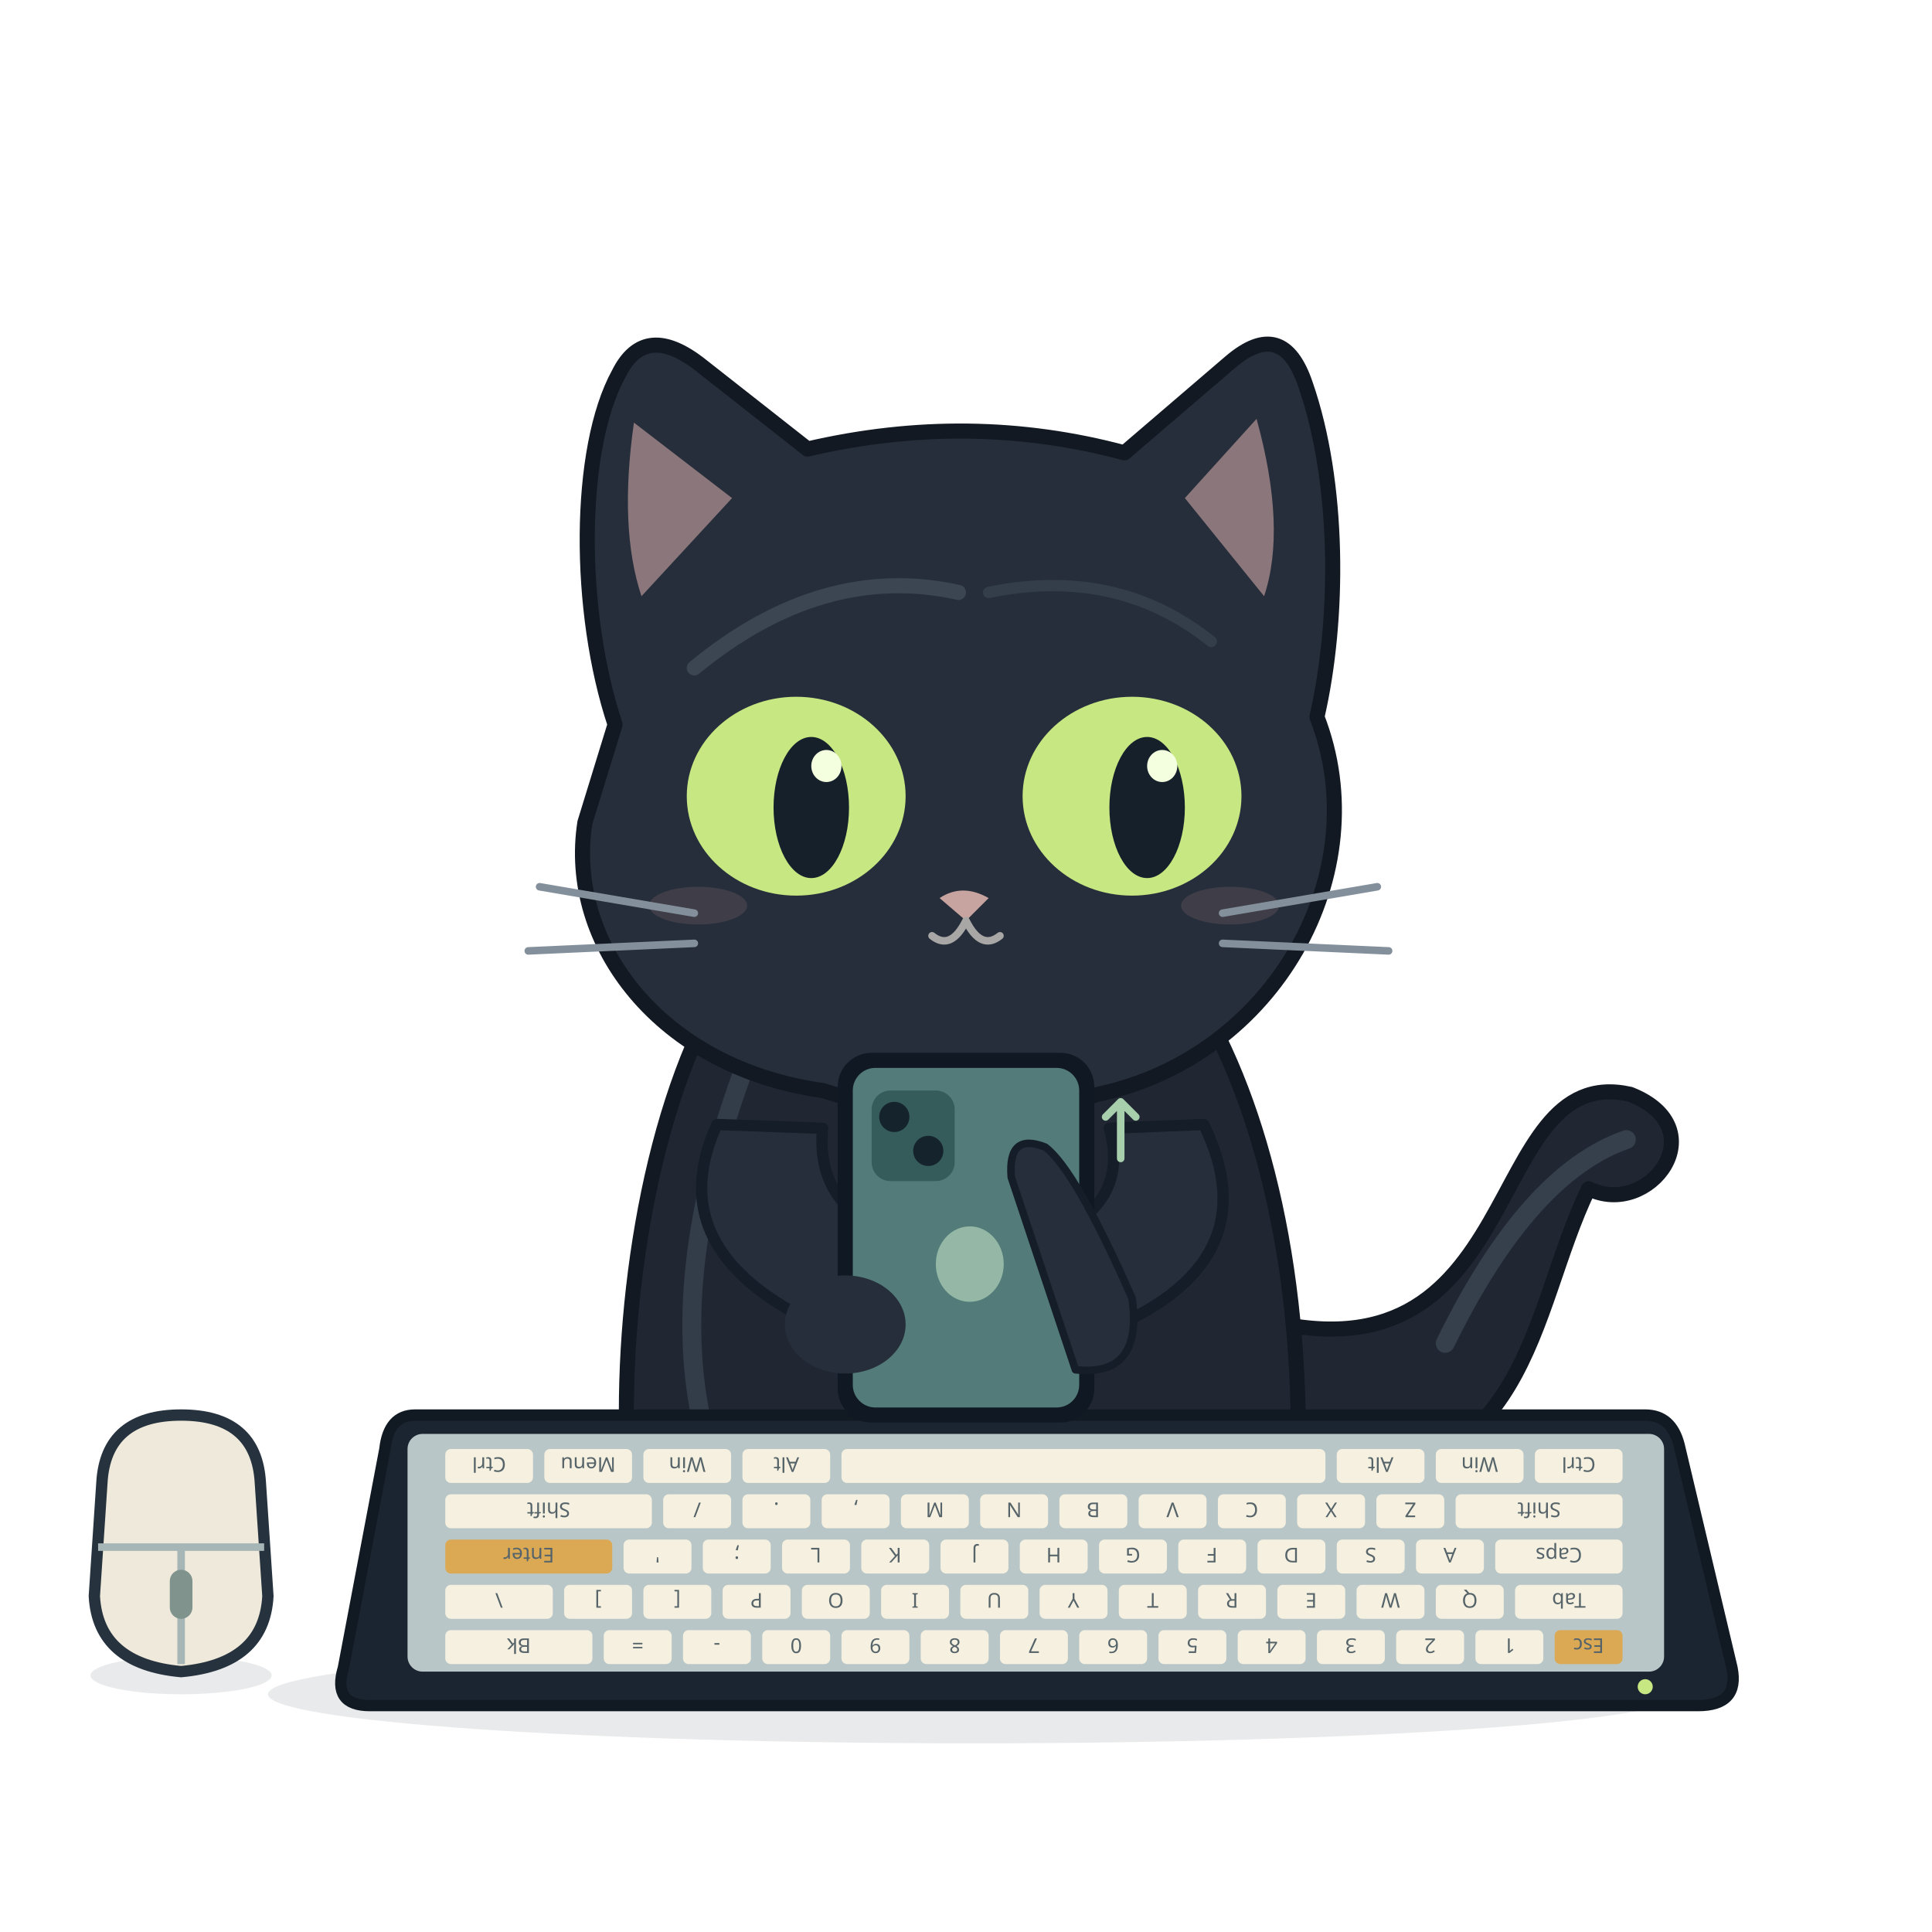
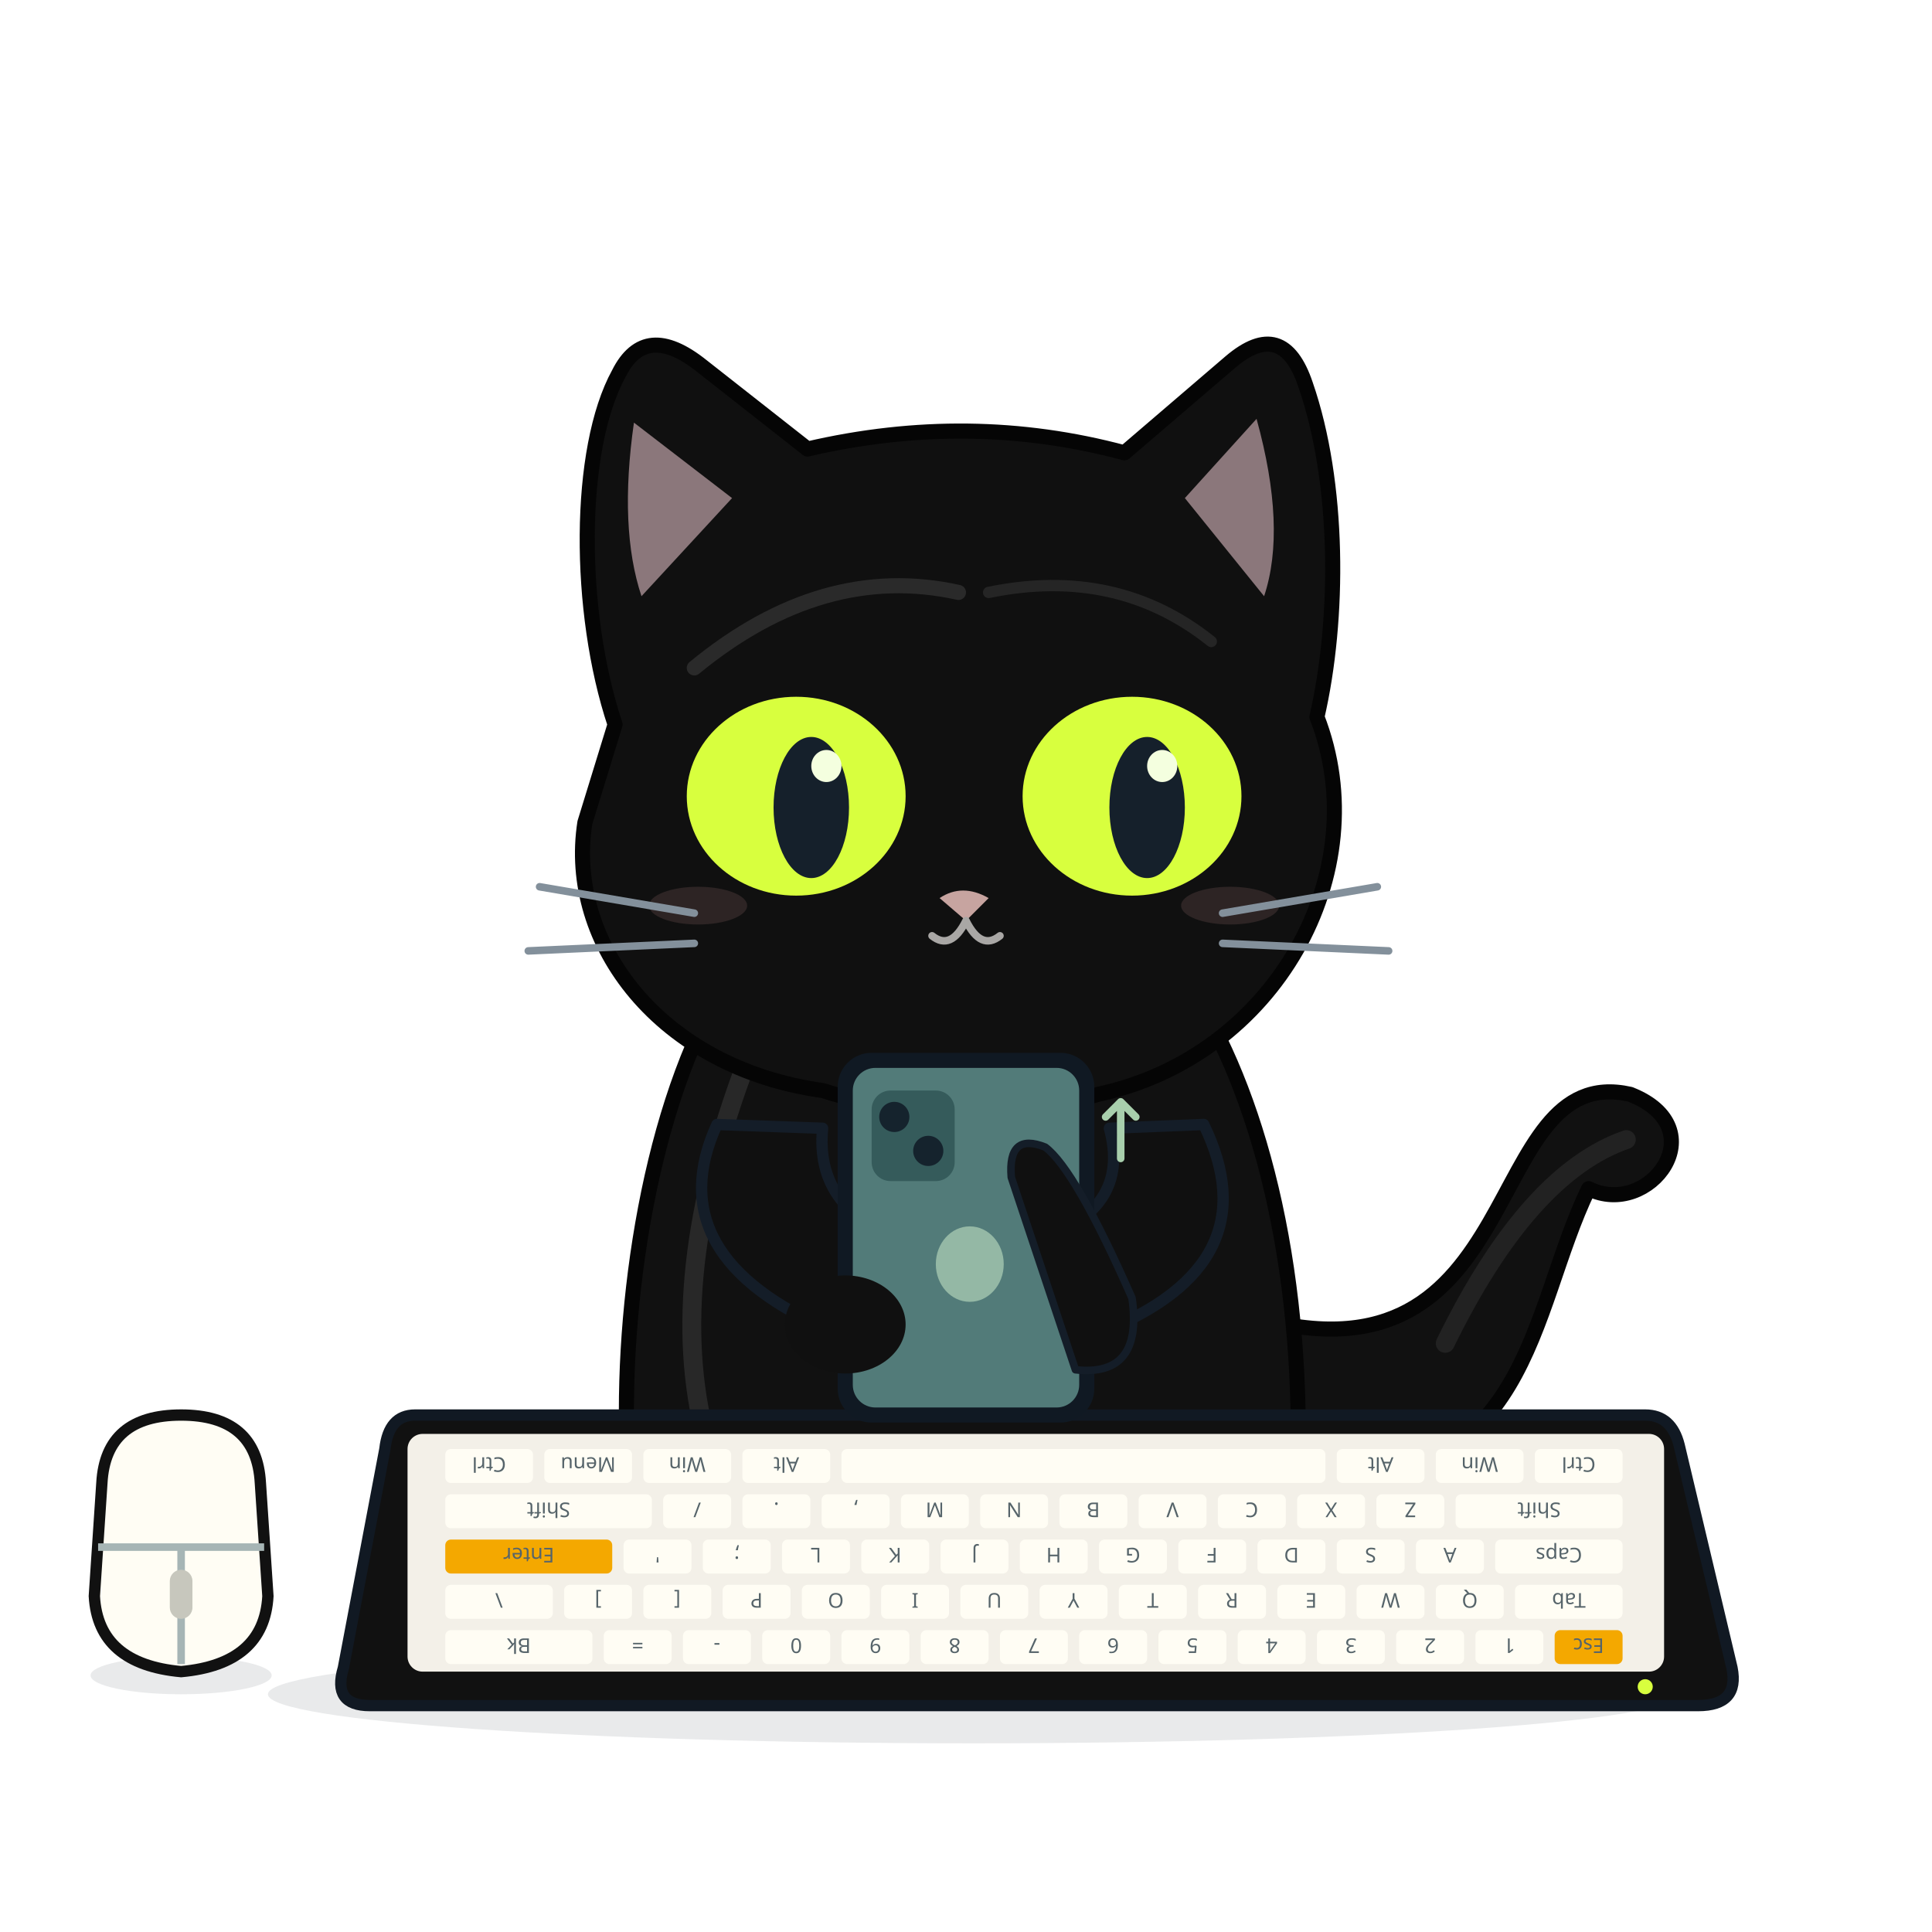
<svg xmlns="http://www.w3.org/2000/svg" width="512" height="512" viewBox="0 0 512 512">
  <ellipse cx="258" cy="449" rx="187" ry="13" fill="#17212d18" />
-   <path d="M 332 349 C 406 370 392 281 432 290 C 455 299 437 323 421 315 C 405 348 406 395 345 393 Z" fill="#202733" stroke="#121923" stroke-width="4" stroke-linejoin="round" />
-   <path d="M 383 356 Q 405 311 431 302" fill="none" stroke="#35404c" stroke-width="5" stroke-linecap="round" />
-   <path d="M 198 252 C 176 280 166 332 166 374 Q 163 407 195 413 L 316 413 Q 349 410 344 374 C 343 321 329 278 310 254 Z" fill="#202733" stroke="#121923" stroke-width="4" stroke-linecap="round" stroke-linejoin="round" />
-   <path d="M 198 281 Q 176 339 187 381" fill="none" stroke="#333d49" stroke-width="5" stroke-linecap="round" stroke-linejoin="round" />
+   <path d="M 332 349 C 406 370 392 281 432 290 C 455 299 437 323 421 315 C 405 348 406 395 345 393 Z" fill="#111111" stroke="#050505" stroke-width="4" stroke-linejoin="round" />
+   <path d="M 383 356 Q 405 311 431 302" fill="none" stroke="#222222" stroke-width="5" stroke-linecap="round" />
+   <path d="M 198 252 C 176 280 166 332 166 374 Q 163 407 195 413 L 316 413 Q 349 410 344 374 C 343 321 329 278 310 254 Z" fill="#111111" stroke="#050505" stroke-width="4" stroke-linecap="round" stroke-linejoin="round" />
+   <path d="M 198 281 Q 176 339 187 381" fill="none" stroke="#282828" stroke-width="5" stroke-linecap="round" stroke-linejoin="round" />
  <ellipse cx="210" cy="398" rx="36" ry="20" fill="#151d28" />
  <ellipse cx="303" cy="398" rx="36" ry="20" fill="#151d28" />
-   <path d="M 163 192 C 153 162 153 119 164 99 Q 171 85 186 97 L 214 119 Q 257 109 298 120 L 326 96 Q 340 84 346 102 C 355 128 355 164 349 190 C 365 231 338 280 291 290 Q 256 301 218 289 C 175 283 150 250 155 218 Z" fill="#252e3a" stroke="#121923" stroke-width="4" stroke-linecap="round" stroke-linejoin="round" />
+   <path d="M 163 192 C 153 162 153 119 164 99 Q 171 85 186 97 L 214 119 Q 257 109 298 120 L 326 96 Q 340 84 346 102 C 355 128 355 164 349 190 C 365 231 338 280 291 290 Q 256 301 218 289 C 175 283 150 250 155 218 Z" fill="#101010" stroke="#050505" stroke-width="4" stroke-linecap="round" stroke-linejoin="round" />
  <path d="M 168 112 Q 164 140 170 158 L 194 132 Z" fill="#8b777b" stroke="none" stroke-width="1" stroke-linecap="round" stroke-linejoin="round" />
  <path d="M 333 111 Q 341 140 335 158 L 314 132 Z" fill="#8b777b" stroke="none" stroke-width="1" stroke-linecap="round" stroke-linejoin="round" />
-   <path d="M 184 177 Q 218 149 254 157" fill="none" stroke="#3b4652" stroke-width="4" stroke-linecap="round" stroke-linejoin="round" />
-   <path d="M 262 157 Q 296 150 321 170" fill="none" stroke="#333e4a" stroke-width="3" stroke-linecap="round" stroke-linejoin="round" />
-   <ellipse cx="211" cy="211" rx="29" ry="26.35" fill="#c7e782" />
+   <path d="M 184 177 Q 218 149 254 157" fill="none" stroke="#2a2a2a" stroke-width="4" stroke-linecap="round" stroke-linejoin="round" />
+   <path d="M 262 157 Q 296 150 321 170" fill="none" stroke="#252525" stroke-width="3" stroke-linecap="round" stroke-linejoin="round" />
+   <ellipse cx="211" cy="211" rx="29" ry="26.35" fill="#d8ff3e" />
  <ellipse cx="215" cy="214" rx="10" ry="18.7" fill="#15202b" />
  <ellipse cx="219" cy="203" rx="4" ry="4.25" fill="#f4ffdf" />
-   <ellipse cx="300" cy="211" rx="29" ry="26.35" fill="#c7e782" />
+   <ellipse cx="300" cy="211" rx="29" ry="26.35" fill="#d8ff3e" />
  <ellipse cx="304" cy="214" rx="10" ry="18.7" fill="#15202b" />
  <ellipse cx="308" cy="203" rx="4" ry="4.25" fill="#f4ffdf" />
  <ellipse cx="185" cy="240" rx="13" ry="5" fill="#db9e9e24" />
  <ellipse cx="326" cy="240" rx="13" ry="5" fill="#db9e9e24" />
  <path d="M 249 238 Q 255 234 262 238 L 256 244 Z" fill="#c7a4a0" stroke="none" stroke-width="1" stroke-linecap="round" stroke-linejoin="round" />
  <path d="M 256 244 Q 252 252 247 248 M 256 244 Q 260 252 265 248" fill="none" stroke="#a9a7a5" stroke-width="2" stroke-linecap="round" stroke-linejoin="round" />
  <path d="M 184 242 L 143 235" fill="none" stroke="#83909b" stroke-width="2" stroke-linecap="round" stroke-linejoin="round" />
  <path d="M 184 250 L 140 252" fill="none" stroke="#83909b" stroke-width="2" stroke-linecap="round" stroke-linejoin="round" />
  <path d="M 324 242 L 365 235" fill="none" stroke="#83909b" stroke-width="2" stroke-linecap="round" stroke-linejoin="round" />
  <path d="M 324 250 L 368 252" fill="none" stroke="#83909b" stroke-width="2" stroke-linecap="round" stroke-linejoin="round" />
-   <path d="M 110 375 L 436 375 Q 443 375 445 383 L 459 442 Q 461 452 450 452 L 98 452 Q 88 452 91 442 L 102 384 Q 103 375 110 375 Z" fill="#1b2431" stroke="#111923" stroke-width="3" stroke-linecap="round" stroke-linejoin="round" />
-   <rect x="108" y="380" width="333" height="63" rx="4" fill="#b8c6c7" />
+   <path d="M 110 375 L 436 375 Q 443 375 445 383 L 459 442 Q 461 452 450 452 L 98 452 Q 88 452 91 442 L 102 384 Q 103 375 110 375 Z" fill="#111111" stroke="#111923" stroke-width="3" stroke-linecap="round" stroke-linejoin="round" />
+   <rect x="108" y="380" width="333" height="63" rx="4" fill="#f3f0e8" />
  <g transform="rotate(180 275 409)">
-     <rect x="120" y="377" width="18" height="9" rx="1.5" fill="#dba954" />
+     <rect x="120" y="377" width="18" height="9" rx="1.5" fill="#f4a800" />
    <text x="129.0" y="383.8" text-anchor="middle" font-family="sans-serif" font-size="5.4" fill="#56646a">Esc</text>
-     <rect x="141" y="377" width="18" height="9" rx="1.5" fill="#f5f0df" />
+     <rect x="141" y="377" width="18" height="9" rx="1.5" fill="#fffdf4" />
    <text x="150.0" y="383.8" text-anchor="middle" font-family="sans-serif" font-size="5.4" fill="#56646a">1</text>
-     <rect x="162" y="377" width="18" height="9" rx="1.5" fill="#f5f0df" />
+     <rect x="162" y="377" width="18" height="9" rx="1.5" fill="#fffdf4" />
    <text x="171.0" y="383.8" text-anchor="middle" font-family="sans-serif" font-size="5.4" fill="#56646a">2</text>
-     <rect x="183" y="377" width="18" height="9" rx="1.5" fill="#f5f0df" />
+     <rect x="183" y="377" width="18" height="9" rx="1.5" fill="#fffdf4" />
    <text x="192.0" y="383.8" text-anchor="middle" font-family="sans-serif" font-size="5.4" fill="#56646a">3</text>
-     <rect x="204" y="377" width="18" height="9" rx="1.5" fill="#f5f0df" />
+     <rect x="204" y="377" width="18" height="9" rx="1.5" fill="#fffdf4" />
    <text x="213.0" y="383.8" text-anchor="middle" font-family="sans-serif" font-size="5.4" fill="#56646a">4</text>
-     <rect x="225" y="377" width="18" height="9" rx="1.5" fill="#f5f0df" />
+     <rect x="225" y="377" width="18" height="9" rx="1.5" fill="#fffdf4" />
    <text x="234.0" y="383.8" text-anchor="middle" font-family="sans-serif" font-size="5.4" fill="#56646a">5</text>
-     <rect x="246" y="377" width="18" height="9" rx="1.5" fill="#f5f0df" />
+     <rect x="246" y="377" width="18" height="9" rx="1.5" fill="#fffdf4" />
    <text x="255.0" y="383.8" text-anchor="middle" font-family="sans-serif" font-size="5.4" fill="#56646a">6</text>
-     <rect x="267" y="377" width="18" height="9" rx="1.5" fill="#f5f0df" />
+     <rect x="267" y="377" width="18" height="9" rx="1.5" fill="#fffdf4" />
    <text x="276.0" y="383.8" text-anchor="middle" font-family="sans-serif" font-size="5.4" fill="#56646a">7</text>
-     <rect x="288" y="377" width="18" height="9" rx="1.5" fill="#f5f0df" />
+     <rect x="288" y="377" width="18" height="9" rx="1.5" fill="#fffdf4" />
    <text x="297.0" y="383.8" text-anchor="middle" font-family="sans-serif" font-size="5.4" fill="#56646a">8</text>
-     <rect x="309" y="377" width="18" height="9" rx="1.5" fill="#f5f0df" />
+     <rect x="309" y="377" width="18" height="9" rx="1.5" fill="#fffdf4" />
    <text x="318.0" y="383.8" text-anchor="middle" font-family="sans-serif" font-size="5.4" fill="#56646a">9</text>
-     <rect x="330" y="377" width="18" height="9" rx="1.5" fill="#f5f0df" />
+     <rect x="330" y="377" width="18" height="9" rx="1.5" fill="#fffdf4" />
    <text x="339.0" y="383.8" text-anchor="middle" font-family="sans-serif" font-size="5.4" fill="#56646a">0</text>
-     <rect x="351" y="377" width="18" height="9" rx="1.5" fill="#f5f0df" />
+     <rect x="351" y="377" width="18" height="9" rx="1.5" fill="#fffdf4" />
    <text x="360.0" y="383.8" text-anchor="middle" font-family="sans-serif" font-size="5.4" fill="#56646a">-</text>
-     <rect x="372" y="377" width="18" height="9" rx="1.5" fill="#f5f0df" />
+     <rect x="372" y="377" width="18" height="9" rx="1.5" fill="#fffdf4" />
    <text x="381.0" y="383.8" text-anchor="middle" font-family="sans-serif" font-size="5.4" fill="#56646a">=</text>
-     <rect x="393" y="377" width="39" height="9" rx="1.5" fill="#f5f0df" />
+     <rect x="393" y="377" width="39" height="9" rx="1.5" fill="#fffdf4" />
    <text x="412.5" y="383.8" text-anchor="middle" font-family="sans-serif" font-size="5.4" fill="#56646a">Bk</text>
-     <rect x="120" y="389" width="28.5" height="9" rx="1.5" fill="#f5f0df" />
+     <rect x="120" y="389" width="28.5" height="9" rx="1.5" fill="#fffdf4" />
    <text x="134.25" y="395.8" text-anchor="middle" font-family="sans-serif" font-size="5.4" fill="#56646a">Tab</text>
-     <rect x="151.5" y="389" width="18" height="9" rx="1.5" fill="#f5f0df" />
+     <rect x="151.5" y="389" width="18" height="9" rx="1.5" fill="#fffdf4" />
    <text x="160.5" y="395.8" text-anchor="middle" font-family="sans-serif" font-size="5.4" fill="#56646a">Q</text>
-     <rect x="172.5" y="389" width="18" height="9" rx="1.5" fill="#f5f0df" />
+     <rect x="172.5" y="389" width="18" height="9" rx="1.5" fill="#fffdf4" />
    <text x="181.5" y="395.8" text-anchor="middle" font-family="sans-serif" font-size="5.4" fill="#56646a">W</text>
-     <rect x="193.5" y="389" width="18" height="9" rx="1.5" fill="#f5f0df" />
+     <rect x="193.5" y="389" width="18" height="9" rx="1.5" fill="#fffdf4" />
    <text x="202.5" y="395.8" text-anchor="middle" font-family="sans-serif" font-size="5.4" fill="#56646a">E</text>
-     <rect x="214.5" y="389" width="18" height="9" rx="1.5" fill="#f5f0df" />
+     <rect x="214.5" y="389" width="18" height="9" rx="1.5" fill="#fffdf4" />
    <text x="223.5" y="395.8" text-anchor="middle" font-family="sans-serif" font-size="5.4" fill="#56646a">R</text>
-     <rect x="235.5" y="389" width="18" height="9" rx="1.5" fill="#f5f0df" />
+     <rect x="235.5" y="389" width="18" height="9" rx="1.5" fill="#fffdf4" />
    <text x="244.5" y="395.8" text-anchor="middle" font-family="sans-serif" font-size="5.4" fill="#56646a">T</text>
-     <rect x="256.5" y="389" width="18" height="9" rx="1.5" fill="#f5f0df" />
+     <rect x="256.5" y="389" width="18" height="9" rx="1.5" fill="#fffdf4" />
    <text x="265.5" y="395.8" text-anchor="middle" font-family="sans-serif" font-size="5.4" fill="#56646a">Y</text>
-     <rect x="277.5" y="389" width="18" height="9" rx="1.5" fill="#f5f0df" />
+     <rect x="277.5" y="389" width="18" height="9" rx="1.5" fill="#fffdf4" />
    <text x="286.5" y="395.8" text-anchor="middle" font-family="sans-serif" font-size="5.4" fill="#56646a">U</text>
-     <rect x="298.5" y="389" width="18" height="9" rx="1.5" fill="#f5f0df" />
+     <rect x="298.5" y="389" width="18" height="9" rx="1.5" fill="#fffdf4" />
    <text x="307.5" y="395.8" text-anchor="middle" font-family="sans-serif" font-size="5.4" fill="#56646a">I</text>
-     <rect x="319.5" y="389" width="18" height="9" rx="1.5" fill="#f5f0df" />
+     <rect x="319.5" y="389" width="18" height="9" rx="1.5" fill="#fffdf4" />
    <text x="328.5" y="395.8" text-anchor="middle" font-family="sans-serif" font-size="5.4" fill="#56646a">O</text>
-     <rect x="340.5" y="389" width="18" height="9" rx="1.5" fill="#f5f0df" />
+     <rect x="340.5" y="389" width="18" height="9" rx="1.5" fill="#fffdf4" />
    <text x="349.5" y="395.8" text-anchor="middle" font-family="sans-serif" font-size="5.4" fill="#56646a">P</text>
-     <rect x="361.5" y="389" width="18" height="9" rx="1.5" fill="#f5f0df" />
+     <rect x="361.5" y="389" width="18" height="9" rx="1.5" fill="#fffdf4" />
    <text x="370.5" y="395.8" text-anchor="middle" font-family="sans-serif" font-size="5.4" fill="#56646a">[</text>
-     <rect x="382.5" y="389" width="18" height="9" rx="1.5" fill="#f5f0df" />
+     <rect x="382.5" y="389" width="18" height="9" rx="1.5" fill="#fffdf4" />
    <text x="391.5" y="395.8" text-anchor="middle" font-family="sans-serif" font-size="5.4" fill="#56646a">]</text>
-     <rect x="403.5" y="389" width="28.5" height="9" rx="1.5" fill="#f5f0df" />
+     <rect x="403.5" y="389" width="28.5" height="9" rx="1.5" fill="#fffdf4" />
    <text x="417.75" y="395.8" text-anchor="middle" font-family="sans-serif" font-size="5.4" fill="#56646a">\</text>
-     <rect x="120" y="401" width="33.75" height="9" rx="1.5" fill="#f5f0df" />
+     <rect x="120" y="401" width="33.75" height="9" rx="1.5" fill="#fffdf4" />
    <text x="136.875" y="407.8" text-anchor="middle" font-family="sans-serif" font-size="5.4" fill="#56646a">Caps</text>
-     <rect x="156.75" y="401" width="18" height="9" rx="1.5" fill="#f5f0df" />
+     <rect x="156.75" y="401" width="18" height="9" rx="1.5" fill="#fffdf4" />
    <text x="165.75" y="407.8" text-anchor="middle" font-family="sans-serif" font-size="5.4" fill="#56646a">A</text>
-     <rect x="177.75" y="401" width="18" height="9" rx="1.5" fill="#f5f0df" />
+     <rect x="177.75" y="401" width="18" height="9" rx="1.5" fill="#fffdf4" />
    <text x="186.75" y="407.8" text-anchor="middle" font-family="sans-serif" font-size="5.4" fill="#56646a">S</text>
-     <rect x="198.75" y="401" width="18" height="9" rx="1.5" fill="#f5f0df" />
+     <rect x="198.75" y="401" width="18" height="9" rx="1.5" fill="#fffdf4" />
    <text x="207.75" y="407.8" text-anchor="middle" font-family="sans-serif" font-size="5.4" fill="#56646a">D</text>
-     <rect x="219.75" y="401" width="18" height="9" rx="1.5" fill="#f5f0df" />
+     <rect x="219.75" y="401" width="18" height="9" rx="1.5" fill="#fffdf4" />
    <text x="228.75" y="407.8" text-anchor="middle" font-family="sans-serif" font-size="5.4" fill="#56646a">F</text>
-     <rect x="240.75" y="401" width="18" height="9" rx="1.5" fill="#f5f0df" />
+     <rect x="240.75" y="401" width="18" height="9" rx="1.5" fill="#fffdf4" />
    <text x="249.75" y="407.8" text-anchor="middle" font-family="sans-serif" font-size="5.4" fill="#56646a">G</text>
-     <rect x="261.75" y="401" width="18" height="9" rx="1.5" fill="#f5f0df" />
+     <rect x="261.75" y="401" width="18" height="9" rx="1.5" fill="#fffdf4" />
    <text x="270.75" y="407.8" text-anchor="middle" font-family="sans-serif" font-size="5.4" fill="#56646a">H</text>
-     <rect x="282.75" y="401" width="18" height="9" rx="1.5" fill="#f5f0df" />
+     <rect x="282.75" y="401" width="18" height="9" rx="1.5" fill="#fffdf4" />
    <text x="291.75" y="407.8" text-anchor="middle" font-family="sans-serif" font-size="5.4" fill="#56646a">J</text>
-     <rect x="303.75" y="401" width="18" height="9" rx="1.5" fill="#f5f0df" />
+     <rect x="303.75" y="401" width="18" height="9" rx="1.5" fill="#fffdf4" />
    <text x="312.75" y="407.8" text-anchor="middle" font-family="sans-serif" font-size="5.4" fill="#56646a">K</text>
-     <rect x="324.75" y="401" width="18" height="9" rx="1.5" fill="#f5f0df" />
+     <rect x="324.75" y="401" width="18" height="9" rx="1.5" fill="#fffdf4" />
    <text x="333.75" y="407.8" text-anchor="middle" font-family="sans-serif" font-size="5.4" fill="#56646a">L</text>
-     <rect x="345.75" y="401" width="18" height="9" rx="1.5" fill="#f5f0df" />
+     <rect x="345.75" y="401" width="18" height="9" rx="1.5" fill="#fffdf4" />
    <text x="354.75" y="407.8" text-anchor="middle" font-family="sans-serif" font-size="5.4" fill="#56646a">;</text>
-     <rect x="366.75" y="401" width="18" height="9" rx="1.5" fill="#f5f0df" />
+     <rect x="366.75" y="401" width="18" height="9" rx="1.5" fill="#fffdf4" />
    <text x="375.75" y="407.8" text-anchor="middle" font-family="sans-serif" font-size="5.4" fill="#56646a">'</text>
-     <rect x="387.75" y="401" width="44.25" height="9" rx="1.5" fill="#dba954" />
+     <rect x="387.75" y="401" width="44.25" height="9" rx="1.5" fill="#f4a800" />
    <text x="409.875" y="407.8" text-anchor="middle" font-family="sans-serif" font-size="5.4" fill="#56646a">Enter</text>
-     <rect x="120" y="413" width="44.25" height="9" rx="1.5" fill="#f5f0df" />
+     <rect x="120" y="413" width="44.25" height="9" rx="1.5" fill="#fffdf4" />
    <text x="142.125" y="419.8" text-anchor="middle" font-family="sans-serif" font-size="5.4" fill="#56646a">Shift</text>
-     <rect x="167.25" y="413" width="18" height="9" rx="1.5" fill="#f5f0df" />
+     <rect x="167.25" y="413" width="18" height="9" rx="1.5" fill="#fffdf4" />
    <text x="176.25" y="419.8" text-anchor="middle" font-family="sans-serif" font-size="5.4" fill="#56646a">Z</text>
-     <rect x="188.25" y="413" width="18" height="9" rx="1.5" fill="#f5f0df" />
+     <rect x="188.25" y="413" width="18" height="9" rx="1.5" fill="#fffdf4" />
    <text x="197.25" y="419.8" text-anchor="middle" font-family="sans-serif" font-size="5.4" fill="#56646a">X</text>
-     <rect x="209.25" y="413" width="18" height="9" rx="1.5" fill="#f5f0df" />
+     <rect x="209.25" y="413" width="18" height="9" rx="1.5" fill="#fffdf4" />
    <text x="218.25" y="419.8" text-anchor="middle" font-family="sans-serif" font-size="5.4" fill="#56646a">C</text>
-     <rect x="230.25" y="413" width="18" height="9" rx="1.5" fill="#f5f0df" />
+     <rect x="230.25" y="413" width="18" height="9" rx="1.5" fill="#fffdf4" />
    <text x="239.25" y="419.8" text-anchor="middle" font-family="sans-serif" font-size="5.4" fill="#56646a">V</text>
-     <rect x="251.25" y="413" width="18" height="9" rx="1.5" fill="#f5f0df" />
+     <rect x="251.25" y="413" width="18" height="9" rx="1.5" fill="#fffdf4" />
    <text x="260.25" y="419.8" text-anchor="middle" font-family="sans-serif" font-size="5.4" fill="#56646a">B</text>
-     <rect x="272.25" y="413" width="18" height="9" rx="1.5" fill="#f5f0df" />
+     <rect x="272.25" y="413" width="18" height="9" rx="1.5" fill="#fffdf4" />
    <text x="281.25" y="419.8" text-anchor="middle" font-family="sans-serif" font-size="5.4" fill="#56646a">N</text>
-     <rect x="293.25" y="413" width="18" height="9" rx="1.5" fill="#f5f0df" />
+     <rect x="293.25" y="413" width="18" height="9" rx="1.5" fill="#fffdf4" />
    <text x="302.25" y="419.8" text-anchor="middle" font-family="sans-serif" font-size="5.4" fill="#56646a">M</text>
-     <rect x="314.25" y="413" width="18" height="9" rx="1.5" fill="#f5f0df" />
+     <rect x="314.25" y="413" width="18" height="9" rx="1.5" fill="#fffdf4" />
    <text x="323.25" y="419.8" text-anchor="middle" font-family="sans-serif" font-size="5.4" fill="#56646a">,</text>
-     <rect x="335.25" y="413" width="18" height="9" rx="1.5" fill="#f5f0df" />
+     <rect x="335.25" y="413" width="18" height="9" rx="1.5" fill="#fffdf4" />
    <text x="344.25" y="419.8" text-anchor="middle" font-family="sans-serif" font-size="5.4" fill="#56646a">.</text>
-     <rect x="356.25" y="413" width="18" height="9" rx="1.5" fill="#f5f0df" />
+     <rect x="356.25" y="413" width="18" height="9" rx="1.5" fill="#fffdf4" />
    <text x="365.25" y="419.8" text-anchor="middle" font-family="sans-serif" font-size="5.4" fill="#56646a">/</text>
-     <rect x="377.25" y="413" width="54.75" height="9" rx="1.5" fill="#f5f0df" />
+     <rect x="377.25" y="413" width="54.75" height="9" rx="1.5" fill="#fffdf4" />
    <text x="404.625" y="419.8" text-anchor="middle" font-family="sans-serif" font-size="5.4" fill="#56646a">Shift</text>
-     <rect x="120" y="425" width="23.25" height="9" rx="1.5" fill="#f5f0df" />
+     <rect x="120" y="425" width="23.25" height="9" rx="1.5" fill="#fffdf4" />
    <text x="131.625" y="431.8" text-anchor="middle" font-family="sans-serif" font-size="5.4" fill="#56646a">Ctrl</text>
-     <rect x="146.25" y="425" width="23.25" height="9" rx="1.5" fill="#f5f0df" />
+     <rect x="146.25" y="425" width="23.25" height="9" rx="1.5" fill="#fffdf4" />
    <text x="157.875" y="431.8" text-anchor="middle" font-family="sans-serif" font-size="5.4" fill="#56646a">Win</text>
-     <rect x="172.5" y="425" width="23.25" height="9" rx="1.5" fill="#f5f0df" />
+     <rect x="172.5" y="425" width="23.25" height="9" rx="1.5" fill="#fffdf4" />
    <text x="184.125" y="431.8" text-anchor="middle" font-family="sans-serif" font-size="5.4" fill="#56646a">Alt</text>
-     <rect x="198.75" y="425" width="128.25" height="9" rx="1.5" fill="#f5f0df" />
+     <rect x="198.75" y="425" width="128.25" height="9" rx="1.5" fill="#fffdf4" />
    <text x="262.875" y="431.8" text-anchor="middle" font-family="sans-serif" font-size="5.4" fill="#56646a" />
-     <rect x="330.0" y="425" width="23.25" height="9" rx="1.5" fill="#f5f0df" />
+     <rect x="330.0" y="425" width="23.25" height="9" rx="1.5" fill="#fffdf4" />
    <text x="341.625" y="431.8" text-anchor="middle" font-family="sans-serif" font-size="5.4" fill="#56646a">Alt</text>
-     <rect x="356.25" y="425" width="23.25" height="9" rx="1.5" fill="#f5f0df" />
+     <rect x="356.25" y="425" width="23.25" height="9" rx="1.5" fill="#fffdf4" />
    <text x="367.875" y="431.8" text-anchor="middle" font-family="sans-serif" font-size="5.4" fill="#56646a">Win</text>
-     <rect x="382.5" y="425" width="23.25" height="9" rx="1.5" fill="#f5f0df" />
+     <rect x="382.5" y="425" width="23.25" height="9" rx="1.5" fill="#fffdf4" />
    <text x="394.125" y="431.8" text-anchor="middle" font-family="sans-serif" font-size="5.4" fill="#56646a">Menu</text>
-     <rect x="408.75" y="425" width="23.25" height="9" rx="1.5" fill="#f5f0df" />
+     <rect x="408.75" y="425" width="23.25" height="9" rx="1.5" fill="#fffdf4" />
    <text x="420.375" y="431.8" text-anchor="middle" font-family="sans-serif" font-size="5.4" fill="#56646a">Ctrl</text>
  </g>
-   <ellipse cx="436" cy="447" rx="2" ry="2" fill="#c7e782" />
+   <ellipse cx="436" cy="447" rx="2" ry="2" fill="#d8ff3e" />
  <g transform="translate(0 0)">
    <ellipse cx="48" cy="444" rx="24" ry="5" fill="#17212d18" />
-     <path d="M 27 393 Q 28 375 48 375 Q 68 375 69 393 L 71 423 Q 70 441 48 443 Q 26 441 25 423 Z" fill="#eee9da" stroke="#26323e" stroke-width="3" />
+     <path d="M 27 393 Q 28 375 48 375 Q 68 375 69 393 L 71 423 Q 70 441 48 443 Q 26 441 25 423 Z" fill="#fffdf4" stroke="#111111" stroke-width="3" />
    <path d="M 26 410 H 70 M 48 410 V 441" fill="none" stroke="#a6b5b5" stroke-width="2" />
-     <rect x="45" y="416" width="6" height="13" rx="3" fill="#81938d" />
+     <rect x="45" y="416" width="6" height="13" rx="3" fill="#c7c7bd" />
  </g>
-   <path d="M 190 298 Q 174 333 221 353 L 238 328 Q 216 320 218 299 Z" fill="#252e3a" stroke="#141d28" stroke-width="3" stroke-linecap="round" stroke-linejoin="round" />
-   <path d="M 319 298 Q 337 335 292 353 L 274 329 Q 300 321 294 299 Z" fill="#252e3a" stroke="#141d28" stroke-width="3" stroke-linecap="round" stroke-linejoin="round" />
+   <path d="M 190 298 Q 174 333 221 353 L 238 328 Q 216 320 218 299 Z" fill="#101010" stroke="#141d28" stroke-width="3" stroke-linecap="round" stroke-linejoin="round" />
+   <path d="M 319 298 Q 337 335 292 353 L 274 329 Q 300 321 294 299 Z" fill="#101010" stroke="#141d28" stroke-width="3" stroke-linecap="round" stroke-linejoin="round" />
  <rect x="222" y="279" width="68" height="98" rx="9" fill="#101923" />
  <rect x="226" y="283" width="60" height="90" rx="6" fill="#527b79" />
  <rect x="231" y="289" width="22" height="24" rx="5" fill="#355b5b" />
  <ellipse cx="237" cy="296" rx="4" ry="4" fill="#15232d" />
  <ellipse cx="246" cy="305" rx="4" ry="4" fill="#15232d" />
  <ellipse cx="257" cy="335" rx="9" ry="10" fill="#94b8a5" />
-   <ellipse cx="224" cy="351" rx="16" ry="13" fill="#252e3a" />
-   <path d="M 300 344 Q 285 310 277 304 Q 267 300 268 312 L 285 363 Q 303 365 300 344 Z" fill="#252e3a" stroke="#141d28" stroke-width="2" stroke-linecap="round" stroke-linejoin="round" />
+   <ellipse cx="224" cy="351" rx="16" ry="13" fill="#101010" />
+   <path d="M 300 344 Q 285 310 277 304 Q 267 300 268 312 L 285 363 Q 303 365 300 344 Z" fill="#101010" stroke="#141d28" stroke-width="2" stroke-linecap="round" stroke-linejoin="round" />
  <path d="M 297 307 l 0 -15 m -4 4 l 4 -4 l 4 4" fill="none" stroke="#a8cfac" stroke-width="2" stroke-linecap="round" stroke-linejoin="round" />
</svg>
